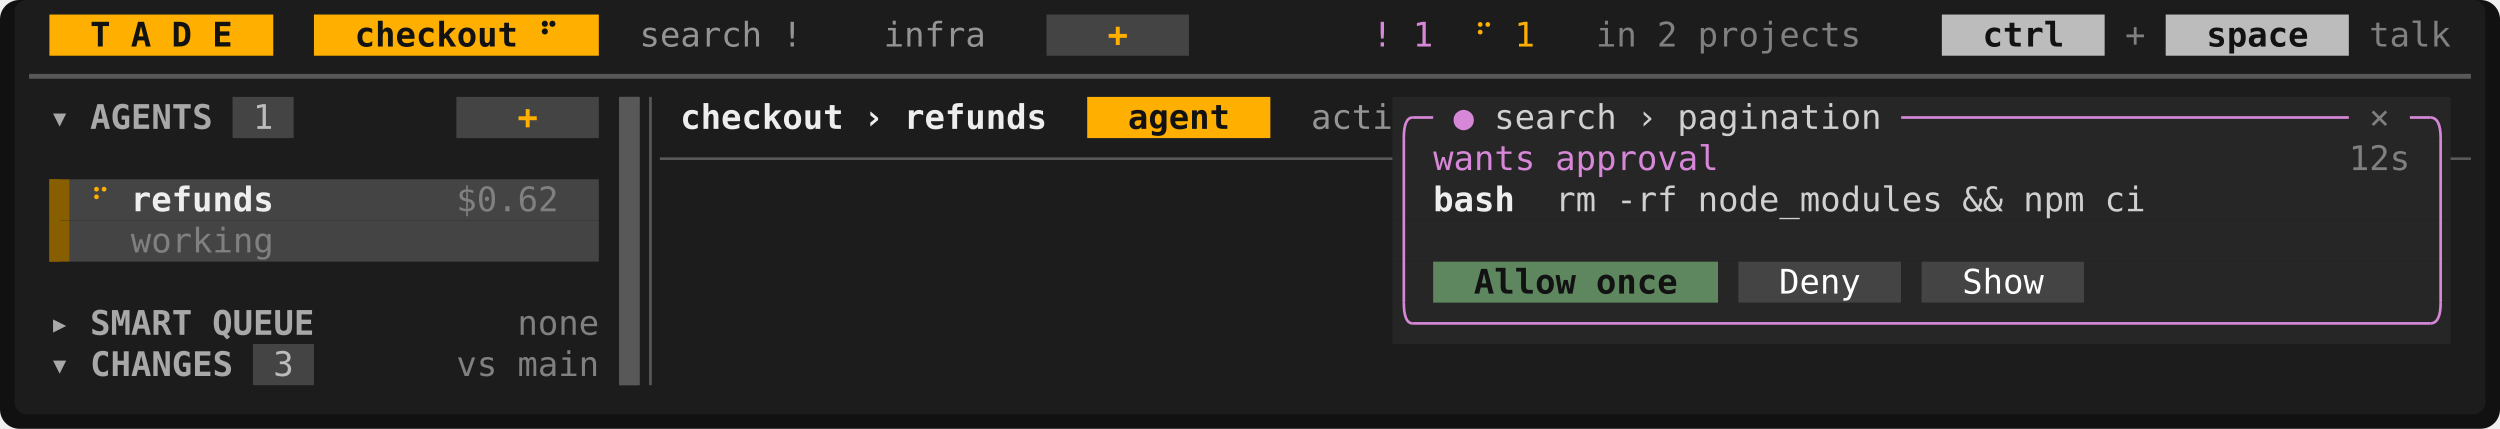
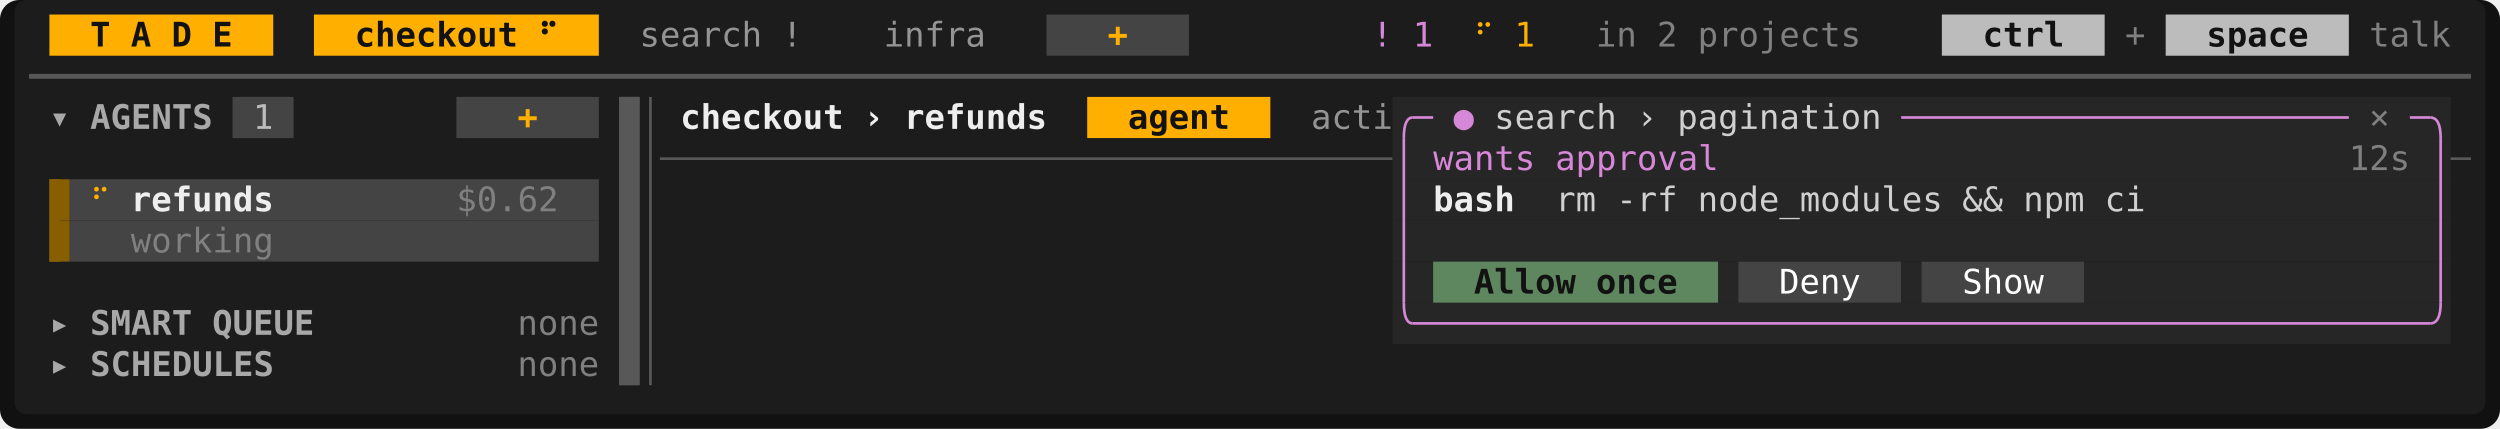
<svg xmlns="http://www.w3.org/2000/svg" viewBox="0 0 1032 177" width="1032" height="177" font-family="ui-monospace,SFMono-Regular,Menlo,Consolas,'DejaVu Sans Mono','Liberation Mono',monospace" font-size="14" role="img" aria-label="Tade">
  <rect width="1032" height="177" rx="8" fill="#111111" />
  <rect x="6" y="0" width="1020" height="171" rx="5" fill="#1c1c1c" />
  <rect x="20.4" y="6" width="92.4" height="17" fill="#ffaf00" />
  <rect x="129.6" y="6" width="117.6" height="17" fill="#ffaf00" />
  <rect x="432" y="6" width="58.8" height="17" fill="#444444" />
  <rect x="801.6" y="6" width="67.2" height="17" fill="#bcbcbc" />
  <rect x="894" y="6" width="75.6" height="17" fill="#bcbcbc" />
  <rect x="96" y="40" width="25.2" height="17" fill="#444444" />
  <rect x="188.4" y="40" width="58.8" height="17" fill="#444444" />
  <rect x="255.6" y="40" width="8.4" height="17" fill="#585858" />
  <rect x="448.8" y="40" width="75.6" height="17" fill="#ffaf00" />
  <rect x="574.8" y="40" width="436.8" height="17" fill="#262626" />
  <rect x="255.6" y="57" width="8.4" height="17" fill="#585858" />
  <rect x="574.8" y="57" width="436.8" height="17" fill="#262626" />
  <rect x="20.4" y="74" width="8.4" height="17" fill="#875f00" />
  <rect x="28.8" y="74" width="218.4" height="17" fill="#444444" />
  <rect x="255.6" y="74" width="8.4" height="17" fill="#585858" />
  <rect x="574.8" y="74" width="436.8" height="17" fill="#262626" />
  <rect x="20.4" y="91" width="8.4" height="17" fill="#875f00" />
  <rect x="28.8" y="91" width="218.4" height="17" fill="#444444" />
  <rect x="255.6" y="91" width="8.4" height="17" fill="#585858" />
  <rect x="574.8" y="91" width="436.8" height="17" fill="#262626" />
  <rect x="255.6" y="108" width="8.4" height="17" fill="#585858" />
  <rect x="574.8" y="108" width="16.8" height="17" fill="#262626" />
  <rect x="591.6" y="108" width="117.6" height="17" fill="#5f875f" />
  <rect x="709.2" y="108" width="8.4" height="17" fill="#262626" />
  <rect x="717.6" y="108" width="67.2" height="17" fill="#444444" />
  <rect x="784.8" y="108" width="8.4" height="17" fill="#262626" />
  <rect x="793.2" y="108" width="67.2" height="17" fill="#444444" />
  <rect x="860.4" y="108" width="151.2" height="17" fill="#262626" />
  <rect x="255.6" y="125" width="8.4" height="17" fill="#585858" />
  <rect x="574.8" y="125" width="436.8" height="17" fill="#262626" />
-   <rect x="104.4" y="142" width="25.2" height="17" fill="#444444" />
  <rect x="255.6" y="142" width="8.4" height="17" fill="#585858" />
  <rect x="255.6" y="40" width="8.4" height="119" fill="#585858" />
  <rect x="20.4" y="74" width="4.2" height="34" fill="#875f00" />
  <line x1="12" y1="31.5" x2="1020" y2="31.5" stroke="#585858" stroke-width="2" />
  <line x1="268.5" y1="40" x2="268.5" y2="159" stroke="#585858" stroke-width="1.1" />
  <path d="M579.5 57Q579.5 48.5 583.2 48.5" fill="none" stroke="#d787d7" stroke-width="1.1" />
  <line x1="583.2" y1="48.5" x2="591.6" y2="48.5" stroke="#d787d7" stroke-width="1.1" />
  <line x1="784.8" y1="48.5" x2="969.6" y2="48.5" stroke="#d787d7" stroke-width="1.1" />
  <line x1="994.8" y1="48.5" x2="1003.2" y2="48.5" stroke="#d787d7" stroke-width="1.1" />
  <path d="M1007.5 57Q1007.5 48.5 1003.2 48.5" fill="none" stroke="#d787d7" stroke-width="1.1" />
  <line x1="272.4" y1="65.5" x2="574.8" y2="65.5" stroke="#585858" stroke-width="1.1" />
  <line x1="579.5" y1="57" x2="579.5" y2="125" stroke="#d787d7" stroke-width="1.1" />
  <line x1="1007.5" y1="57" x2="1007.5" y2="125" stroke="#d787d7" stroke-width="1.1" />
  <line x1="1011.6" y1="65.5" x2="1020" y2="65.5" stroke="#585858" stroke-width="1.1" />
  <path d="M579.5 125Q579.5 133.5 583.2 133.5" fill="none" stroke="#d787d7" stroke-width="1.1" />
  <line x1="583.2" y1="133.5" x2="1003.2" y2="133.5" stroke="#d787d7" stroke-width="1.1" />
  <path d="M1007.5 125Q1007.5 133.5 1003.2 133.5" fill="none" stroke="#d787d7" stroke-width="1.1" />
  <text x="37.2" y="19.2" textLength="8.4" lengthAdjust="spacingAndGlyphs" fill="#121212" font-weight="700">T</text>
  <text x="54" y="19.2" textLength="8.4" lengthAdjust="spacingAndGlyphs" fill="#121212" font-weight="700">A</text>
  <text x="70.8" y="19.2" textLength="8.4" lengthAdjust="spacingAndGlyphs" fill="#121212" font-weight="700">D</text>
  <text x="87.6" y="19.2" textLength="8.4" lengthAdjust="spacingAndGlyphs" fill="#121212" font-weight="700">E</text>
  <text x="146.4" y="19.2" textLength="67.2" lengthAdjust="spacingAndGlyphs" fill="#121212" font-weight="700">checkout</text>
  <text x="222" y="19.2" textLength="8.4" lengthAdjust="spacingAndGlyphs" fill="#121212" font-weight="700">⠋</text>
  <text x="264" y="19.2" textLength="50.4" lengthAdjust="spacingAndGlyphs" fill="#949494">search</text>
  <text x="322.8" y="19.2" textLength="8.4" lengthAdjust="spacingAndGlyphs" fill="#949494">!</text>
  <text x="364.8" y="19.2" textLength="42" lengthAdjust="spacingAndGlyphs" fill="#949494">infra</text>
  <text x="457.2" y="19.2" textLength="8.4" lengthAdjust="spacingAndGlyphs" fill="#ffaf00" font-weight="700">+</text>
  <text x="566.4" y="19.2" textLength="8.4" lengthAdjust="spacingAndGlyphs" fill="#d787d7">!</text>
  <text x="583.2" y="19.2" textLength="8.4" lengthAdjust="spacingAndGlyphs" fill="#d787d7">1</text>
  <text x="608.4" y="19.2" textLength="8.4" lengthAdjust="spacingAndGlyphs" fill="#ffaf00">⠋</text>
  <text x="625.2" y="19.2" textLength="8.4" lengthAdjust="spacingAndGlyphs" fill="#ffaf00">1</text>
  <text x="658.8" y="19.2" textLength="16.8" lengthAdjust="spacingAndGlyphs" fill="#808080">in</text>
  <text x="684" y="19.2" textLength="8.4" lengthAdjust="spacingAndGlyphs" fill="#808080">2</text>
  <text x="700.8" y="19.2" textLength="67.2" lengthAdjust="spacingAndGlyphs" fill="#808080">projects</text>
  <text x="818.4" y="19.2" textLength="33.6" lengthAdjust="spacingAndGlyphs" fill="#121212" font-weight="700">ctrl</text>
  <text x="877.2" y="19.2" textLength="8.4" lengthAdjust="spacingAndGlyphs" fill="#808080">+</text>
  <text x="910.8" y="19.2" textLength="42" lengthAdjust="spacingAndGlyphs" fill="#121212" font-weight="700">space</text>
  <text x="978" y="19.2" textLength="33.6" lengthAdjust="spacingAndGlyphs" fill="#808080">talk</text>
  <text x="20.4" y="53.2" textLength="8.4" lengthAdjust="spacingAndGlyphs" fill="#a8a8a8" font-weight="700">▾</text>
  <text x="37.2" y="53.2" textLength="50.4" lengthAdjust="spacingAndGlyphs" fill="#a8a8a8" font-weight="700">AGENTS</text>
  <text x="104.4" y="53.2" textLength="8.4" lengthAdjust="spacingAndGlyphs" fill="#bcbcbc">1</text>
  <text x="213.6" y="53.2" textLength="8.4" lengthAdjust="spacingAndGlyphs" fill="#ffaf00" font-weight="700">+</text>
  <text x="280.8" y="53.2" textLength="67.2" lengthAdjust="spacingAndGlyphs" fill="#eeeeee" font-weight="700">checkout</text>
  <text x="356.4" y="53.2" textLength="8.4" lengthAdjust="spacingAndGlyphs" fill="#eeeeee" font-weight="700">›</text>
  <text x="373.2" y="53.2" textLength="58.8" lengthAdjust="spacingAndGlyphs" fill="#eeeeee" font-weight="700">refunds</text>
  <text x="465.6" y="53.2" textLength="42" lengthAdjust="spacingAndGlyphs" fill="#121212" font-weight="700">agent</text>
  <text x="541.2" y="53.2" textLength="33.6" lengthAdjust="spacingAndGlyphs" fill="#949494">acti</text>
  <text x="600" y="53.2" textLength="8.4" lengthAdjust="spacingAndGlyphs" fill="#d787d7" font-weight="700">●</text>
  <text x="616.8" y="53.2" textLength="50.4" lengthAdjust="spacingAndGlyphs" fill="#d0d0d0">search</text>
  <text x="675.6" y="53.2" textLength="8.4" lengthAdjust="spacingAndGlyphs" fill="#d0d0d0">›</text>
  <text x="692.4" y="53.2" textLength="84" lengthAdjust="spacingAndGlyphs" fill="#d0d0d0">pagination</text>
  <text x="978" y="53.2" textLength="8.4" lengthAdjust="spacingAndGlyphs" fill="#808080">×</text>
  <text x="591.6" y="70.2" textLength="42" lengthAdjust="spacingAndGlyphs" fill="#d787d7">wants</text>
  <text x="642" y="70.2" textLength="67.2" lengthAdjust="spacingAndGlyphs" fill="#d787d7">approval</text>
  <text x="969.6" y="70.2" textLength="25.2" lengthAdjust="spacingAndGlyphs" fill="#808080">12s</text>
  <text x="37.2" y="87.2" textLength="8.4" lengthAdjust="spacingAndGlyphs" fill="#ffaf00">⠋</text>
  <text x="54" y="87.2" textLength="58.8" lengthAdjust="spacingAndGlyphs" fill="#eeeeee" font-weight="700">refunds</text>
  <text x="188.4" y="87.2" textLength="42" lengthAdjust="spacingAndGlyphs" fill="#808080">$0.62</text>
  <text x="591.6" y="87.2" textLength="33.6" lengthAdjust="spacingAndGlyphs" fill="#eeeeee" font-weight="700">bash</text>
  <text x="642" y="87.2" textLength="16.8" lengthAdjust="spacingAndGlyphs" fill="#d0d0d0">rm</text>
  <text x="667.2" y="87.2" textLength="25.2" lengthAdjust="spacingAndGlyphs" fill="#d0d0d0">-rf</text>
  <text x="700.8" y="87.2" textLength="100.8" lengthAdjust="spacingAndGlyphs" fill="#d0d0d0">node_modules</text>
  <text x="810" y="87.2" textLength="16.8" lengthAdjust="spacingAndGlyphs" fill="#d0d0d0">&amp;&amp;</text>
  <text x="835.2" y="87.2" textLength="25.2" lengthAdjust="spacingAndGlyphs" fill="#d0d0d0">npm</text>
  <text x="868.8" y="87.2" textLength="16.8" lengthAdjust="spacingAndGlyphs" fill="#d0d0d0">ci</text>
  <text x="54" y="104.2" textLength="58.8" lengthAdjust="spacingAndGlyphs" fill="#808080">working</text>
  <text x="608.4" y="121.2" textLength="42" lengthAdjust="spacingAndGlyphs" fill="#121212" font-weight="700">Allow</text>
  <text x="658.8" y="121.2" textLength="33.6" lengthAdjust="spacingAndGlyphs" fill="#121212" font-weight="700">once</text>
  <text x="734.4" y="121.2" textLength="33.6" lengthAdjust="spacingAndGlyphs" fill="#ffffff">Deny</text>
  <text x="810" y="121.2" textLength="33.6" lengthAdjust="spacingAndGlyphs" fill="#ffffff">Show</text>
  <text x="20.4" y="138.2" textLength="8.4" lengthAdjust="spacingAndGlyphs" fill="#a8a8a8" font-weight="700">▸</text>
  <text x="37.2" y="138.2" textLength="42" lengthAdjust="spacingAndGlyphs" fill="#a8a8a8" font-weight="700">SMART</text>
  <text x="87.6" y="138.2" textLength="42" lengthAdjust="spacingAndGlyphs" fill="#a8a8a8" font-weight="700">QUEUE</text>
  <text x="213.6" y="138.2" textLength="33.6" lengthAdjust="spacingAndGlyphs" fill="#808080">none</text>
-   <text x="20.4" y="155.2" textLength="8.4" lengthAdjust="spacingAndGlyphs" fill="#a8a8a8" font-weight="700">▾</text>
-   <text x="37.2" y="155.2" textLength="58.8" lengthAdjust="spacingAndGlyphs" fill="#a8a8a8" font-weight="700">CHANGES</text>
-   <text x="112.8" y="155.2" textLength="8.4" lengthAdjust="spacingAndGlyphs" fill="#bcbcbc">3</text>
-   <text x="188.4" y="155.2" textLength="16.8" lengthAdjust="spacingAndGlyphs" fill="#808080">vs</text>
-   <text x="213.6" y="155.2" textLength="33.6" lengthAdjust="spacingAndGlyphs" fill="#808080">main</text>
+   <text x="20.4" y="155.2" textLength="8.4" lengthAdjust="spacingAndGlyphs" fill="#a8a8a8" font-weight="700">▸</text>
+   <text x="37.2" y="155.2" textLength="75.6" lengthAdjust="spacingAndGlyphs" fill="#a8a8a8" font-weight="700">SCHEDULES</text>
+   <text x="213.6" y="155.2" textLength="33.6" lengthAdjust="spacingAndGlyphs" fill="#808080">none</text>
</svg>
